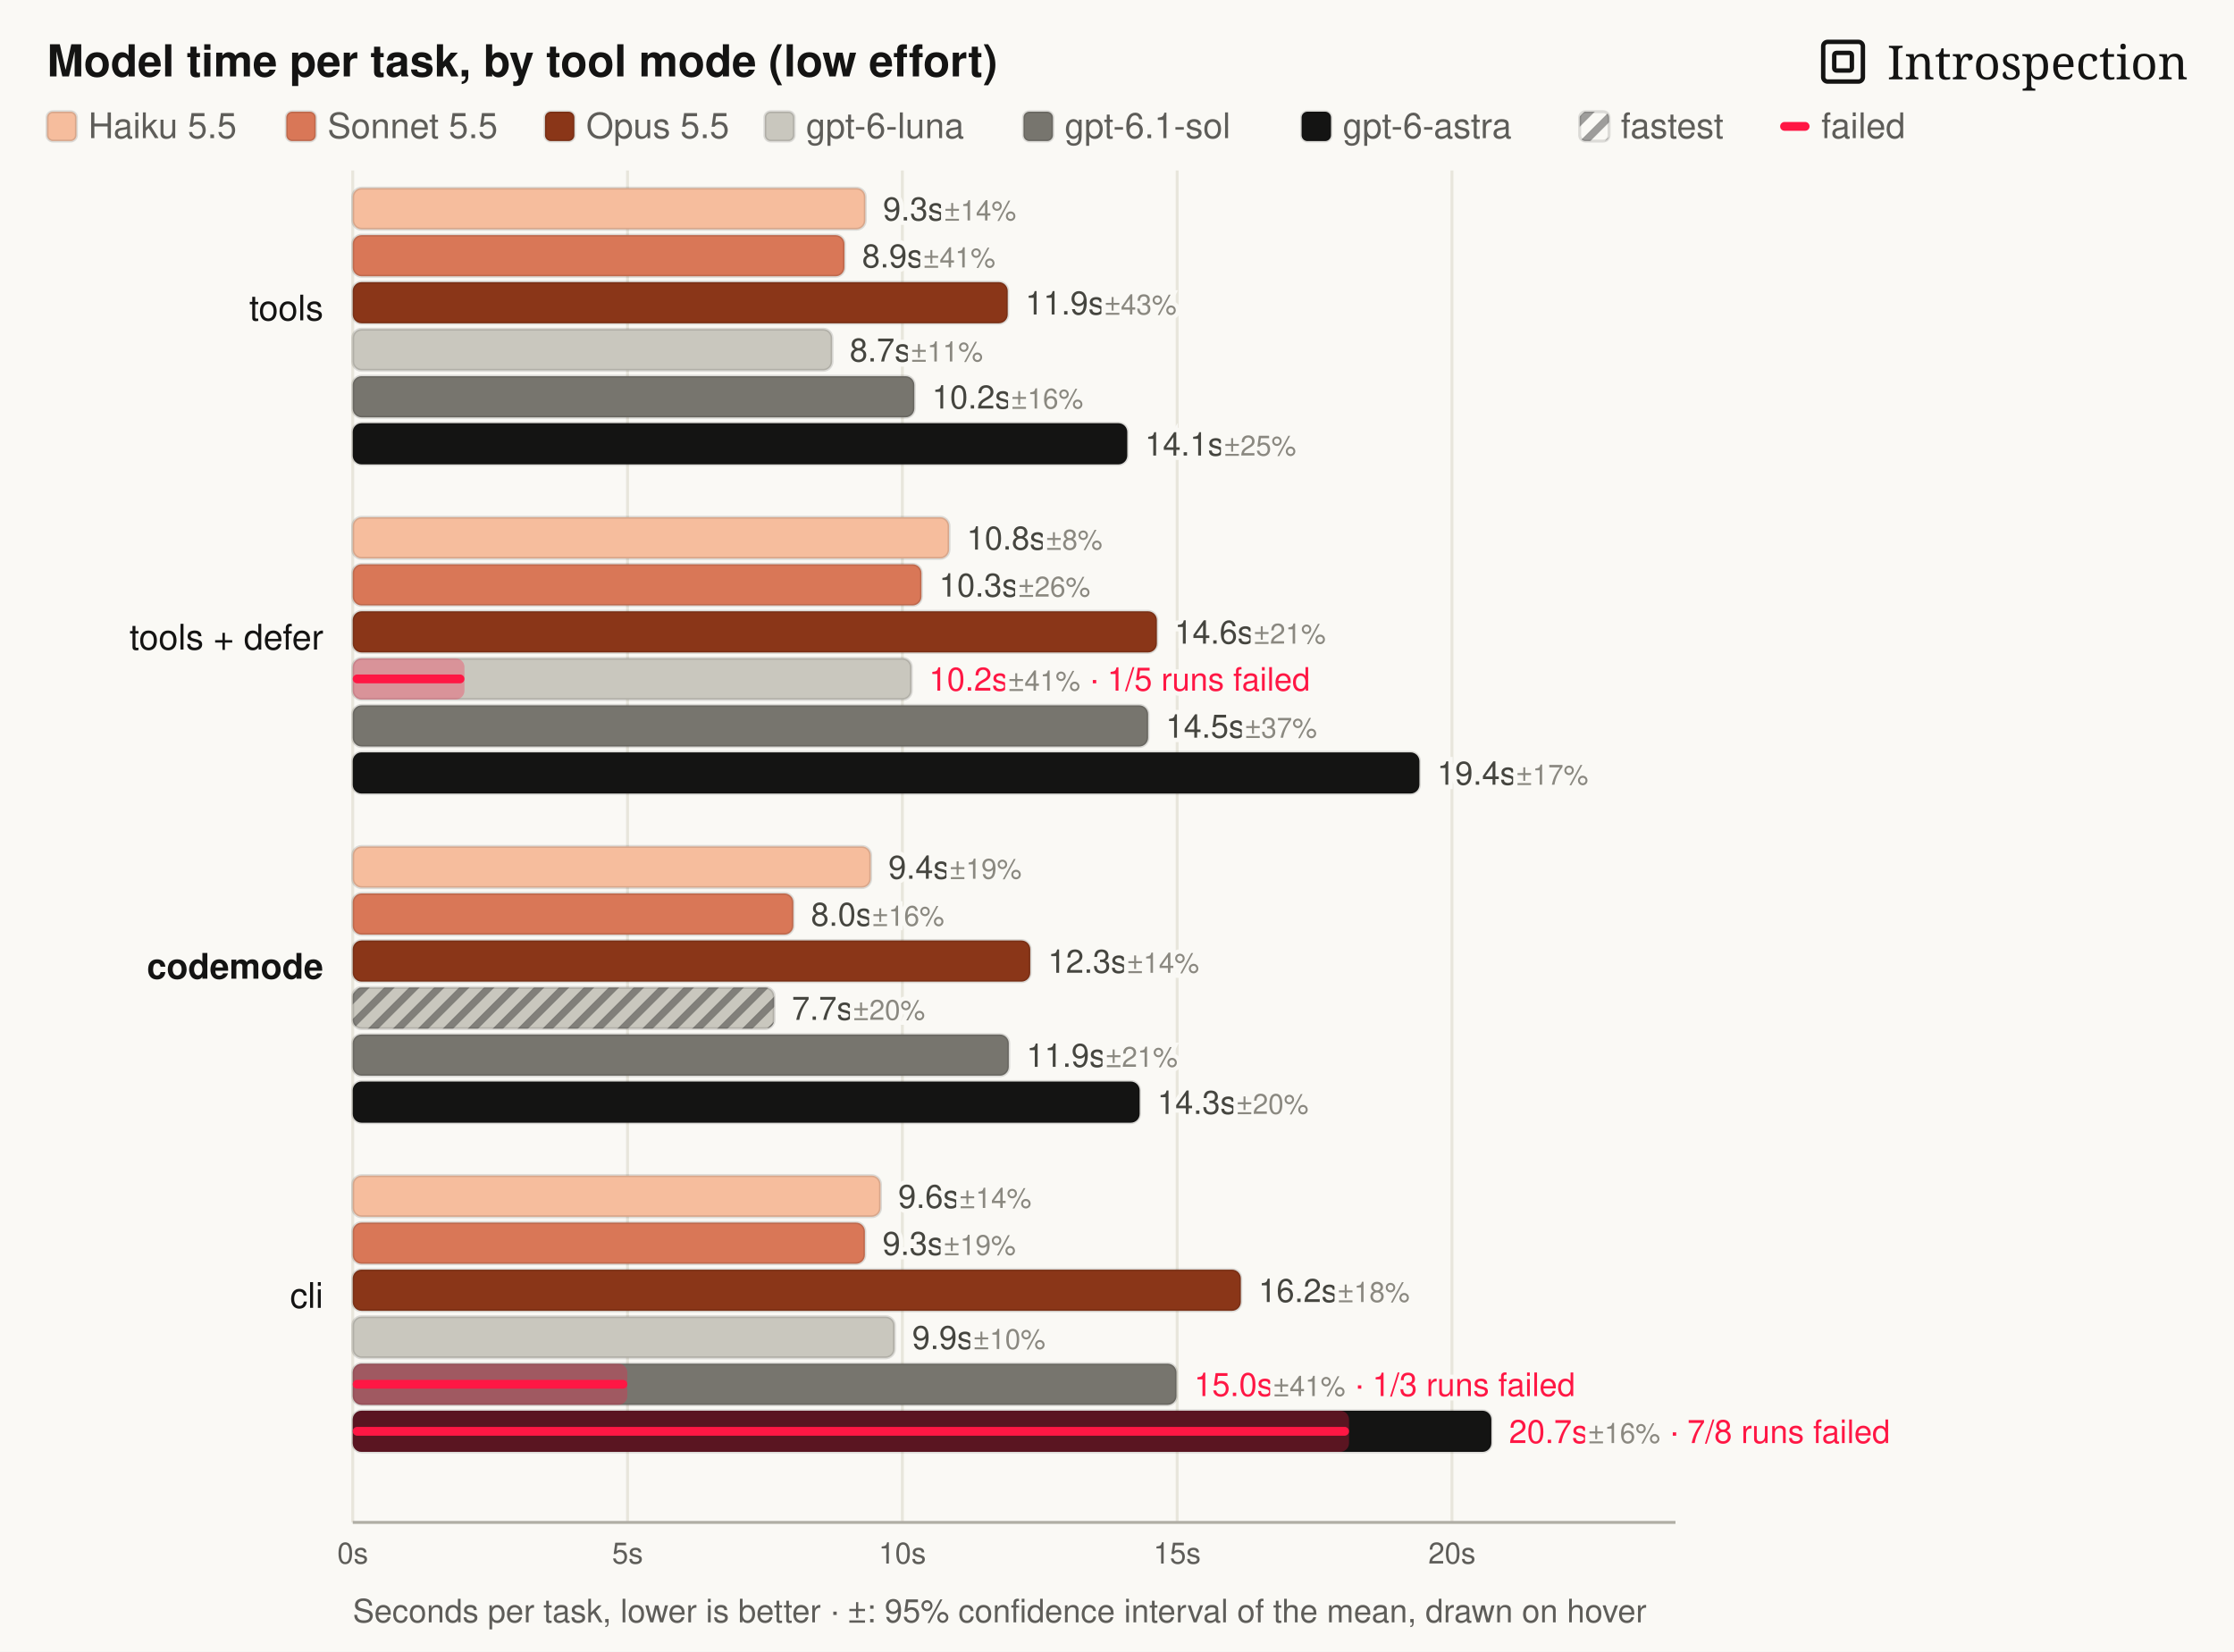
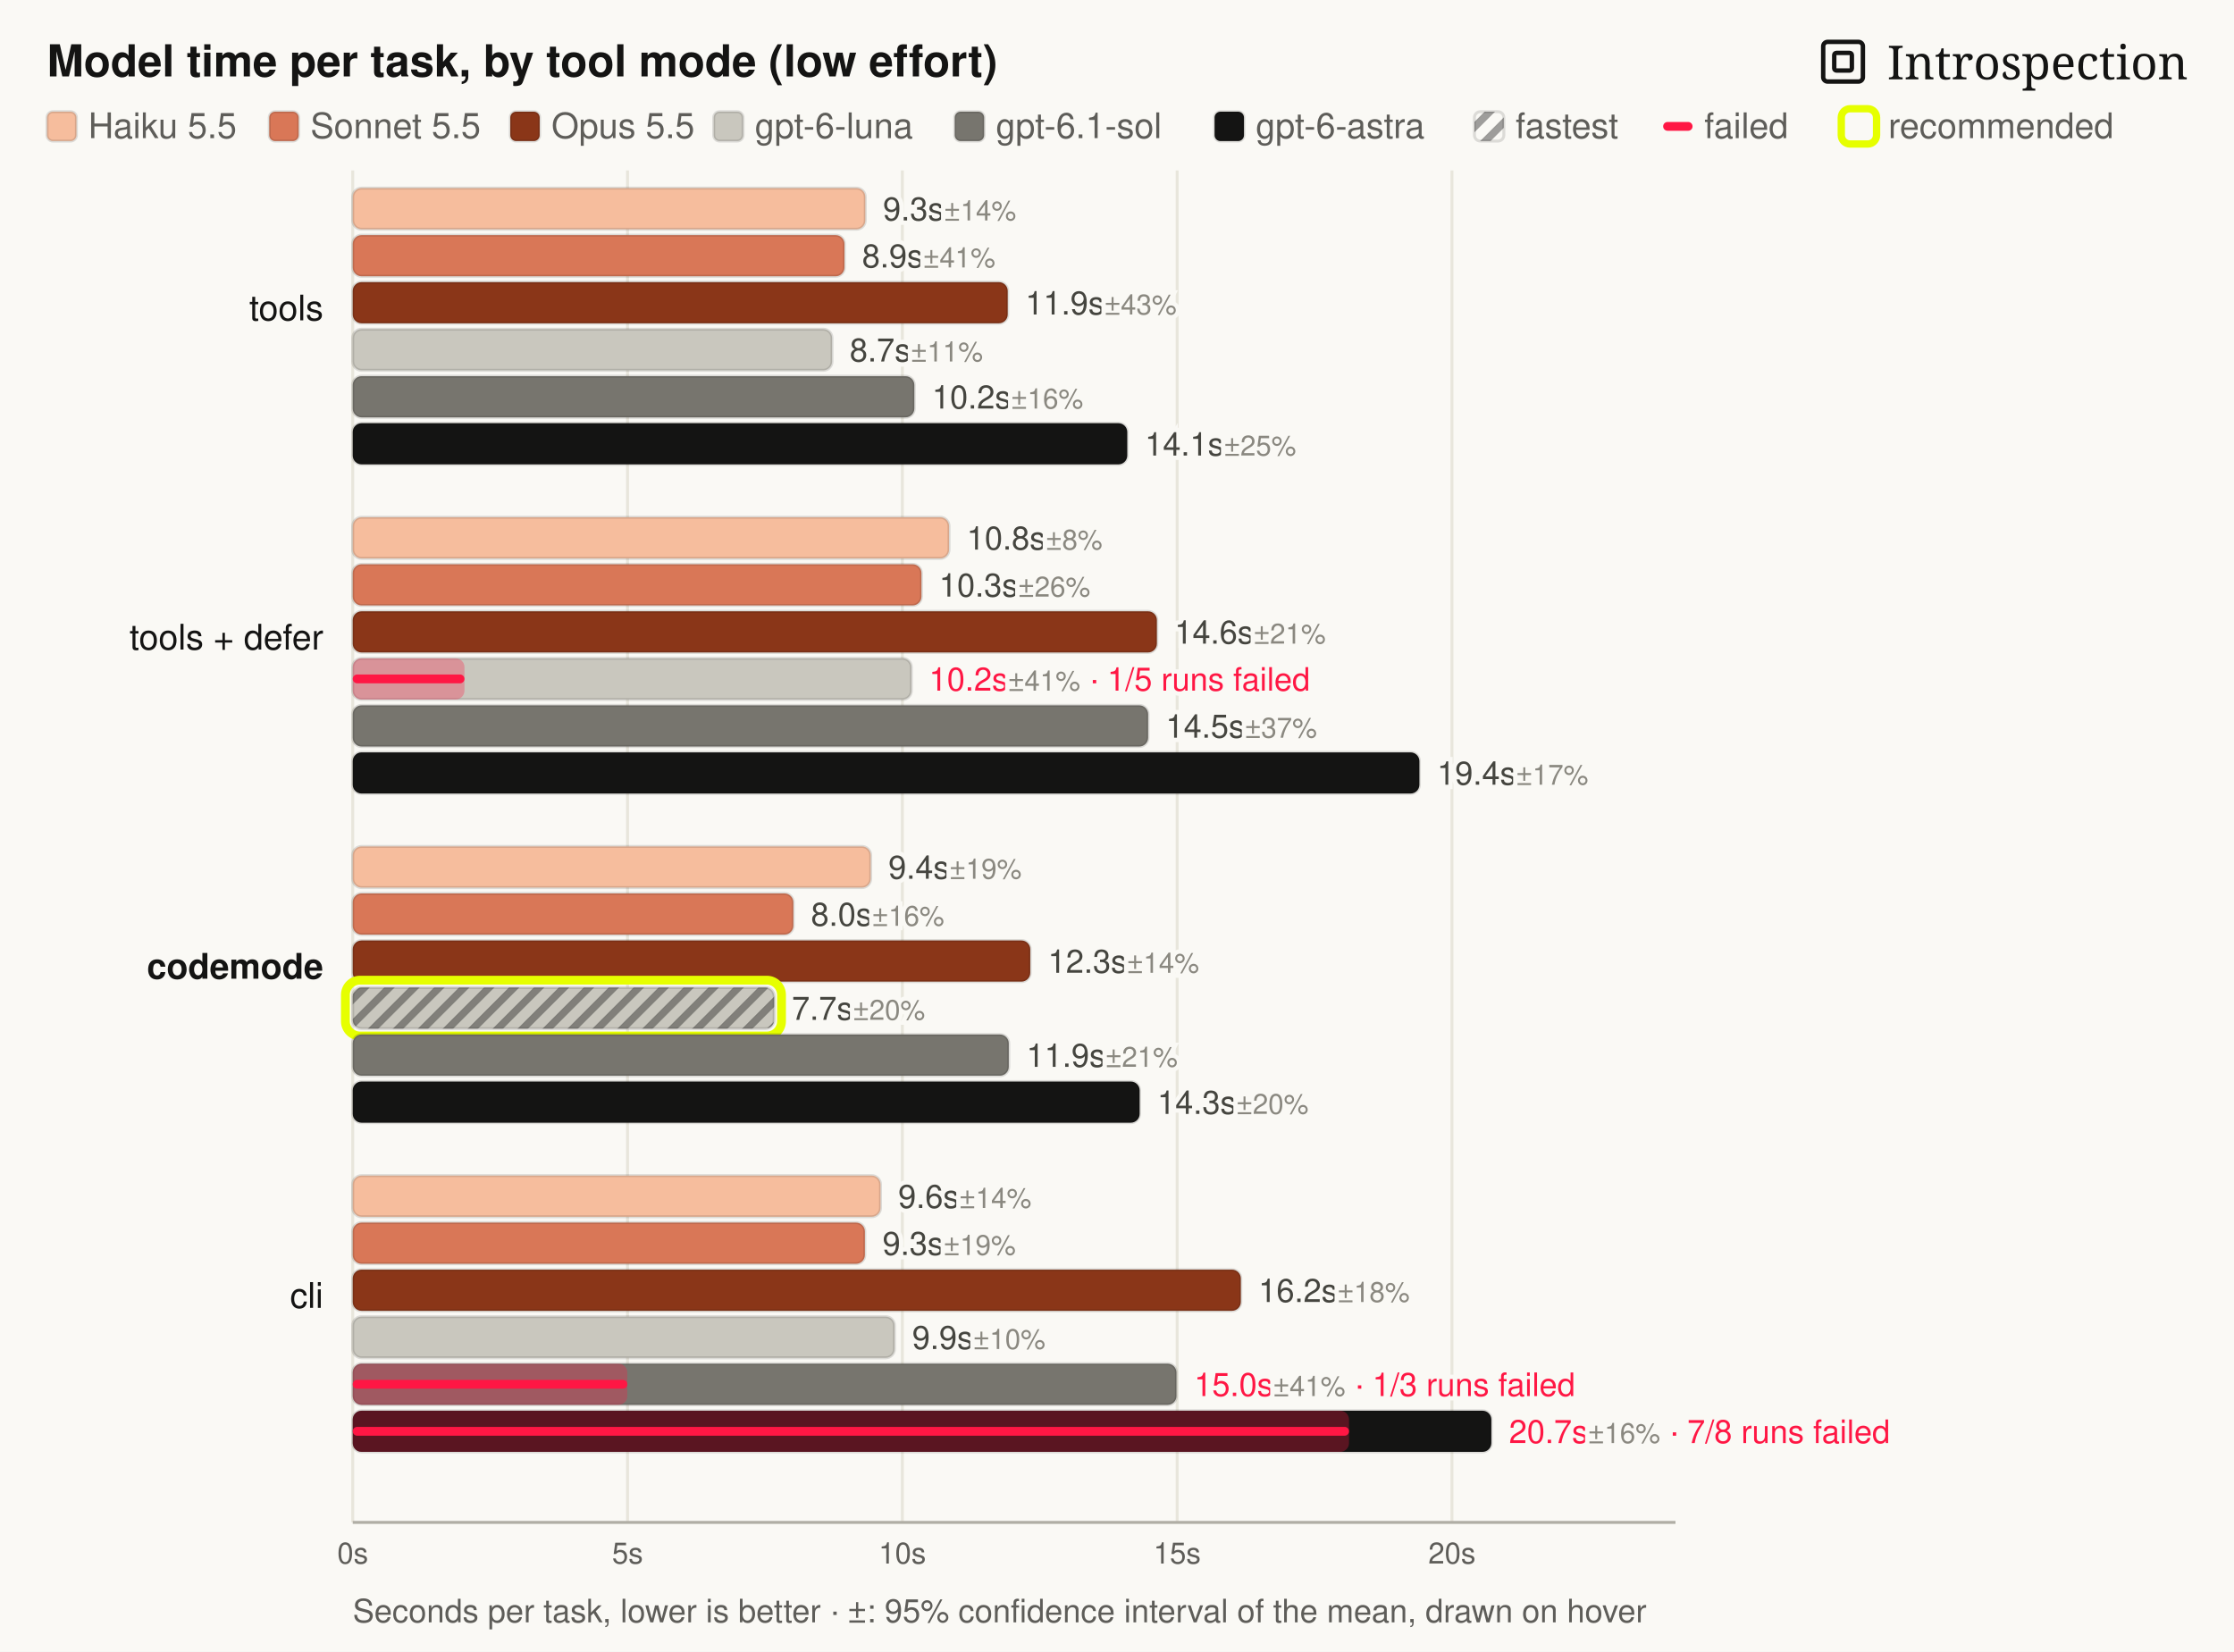
<svg xmlns="http://www.w3.org/2000/svg" width="760" height="562" viewBox="0 0 760 562" font-family="-apple-system, Segoe UI, Helvetica, Arial, sans-serif">
  <style>.ci{opacity:0;transition:opacity .1s}.bar:hover .ci{opacity:1}</style>
  <defs>
    <pattern id="win-light" patternUnits="userSpaceOnUse" width="6" height="6" patternTransform="rotate(45)">
      <rect width="2.5" height="6" fill="#141413" opacity="0.4" />
    </pattern>
    <pattern id="win-dark" patternUnits="userSpaceOnUse" width="6" height="6" patternTransform="rotate(45)">
      <rect width="2.5" height="6" fill="#ffffff" opacity="0.6" />
    </pattern>
  </defs>
  <rect width="760" height="562" fill="#faf9f5" />
  <text x="16" y="26" font-size="15" font-weight="600" fill="#141413">Model time per task, by tool mode (low effort)</text>
  <g transform="translate(618 12) scale(0.75)" fill="none" stroke="#141413" stroke-width="2" stroke-linecap="round" stroke-linejoin="round">
    <rect x="3" y="3" width="18" height="18" rx="2" />
    <rect x="8" y="8" width="8" height="8" rx="1" />
  </g>
  <text x="642" y="27" font-size="16" font-family="Georgia, serif" fill="#141413">Introspection</text>
  <rect x="16" y="38" width="10" height="10" rx="2" fill="#f6bd9d" stroke="#0000001f" />
  <text x="30" y="47" font-size="12" fill="#5e5d59">Haiku 5.5</text>
-   <rect x="97.4" y="38" width="10" height="10" rx="2" fill="#d97757" stroke="#0000001f" />
-   <text x="111.4" y="47" font-size="12" fill="#5e5d59">Sonnet 5.5</text>
-   <rect x="185.4" y="38" width="10" height="10" rx="2" fill="#8a3618" stroke="#0000001f" />
-   <text x="199.4" y="47" font-size="12" fill="#5e5d59">Opus 5.5</text>
-   <rect x="260.2" y="38" width="10" height="10" rx="2" fill="#c9c7be" stroke="#0000001f" />
-   <text x="274.2" y="47" font-size="12" fill="#5e5d59">gpt-6-luna</text>
-   <rect x="348.2" y="38" width="10" height="10" rx="2" fill="#77756e" stroke="#0000001f" />
-   <text x="362.2" y="47" font-size="12" fill="#5e5d59">gpt-6.1-sol</text>
-   <rect x="442.8" y="38" width="10" height="10" rx="2" fill="#141413" stroke="#0000001f" />
-   <text x="456.8" y="47" font-size="12" fill="#5e5d59">gpt-6-astra</text>
-   <rect x="537.4" y="38" width="10" height="10" rx="2" fill="url(#win-light)" stroke="#0000001f" />
-   <text x="551.4" y="47" font-size="12" fill="#5e5d59">fastest</text>
-   <rect x="605.6" y="41.5" width="10" height="3" rx="1.5" fill="#ff1744" />
-   <text x="619.6" y="47" font-size="12" fill="#5e5d59">failed</text>
+   <rect x="91.6" y="38" width="10" height="10" rx="2" fill="#d97757" stroke="#0000001f" />
+   <text x="105.6" y="47" font-size="12" fill="#5e5d59">Sonnet 5.5</text>
+   <rect x="173.6" y="38" width="10" height="10" rx="2" fill="#8a3618" stroke="#0000001f" />
+   <text x="187.6" y="47" font-size="12" fill="#5e5d59">Opus 5.5</text>
+   <rect x="242.8" y="38" width="10" height="10" rx="2" fill="#c9c7be" stroke="#0000001f" />
+   <text x="256.8" y="47" font-size="12" fill="#5e5d59">gpt-6-luna</text>
+   <rect x="324.8" y="38" width="10" height="10" rx="2" fill="#77756e" stroke="#0000001f" />
+   <text x="338.8" y="47" font-size="12" fill="#5e5d59">gpt-6.1-sol</text>
+   <rect x="413.2" y="38" width="10" height="10" rx="2" fill="#141413" stroke="#0000001f" />
+   <text x="427.2" y="47" font-size="12" fill="#5e5d59">gpt-6-astra</text>
+   <rect x="501.6" y="38" width="10" height="10" rx="2" fill="url(#win-light)" stroke="#0000001f" />
+   <text x="515.6" y="47" font-size="12" fill="#5e5d59">fastest</text>
+   <rect x="565.8" y="41.5" width="10" height="3" rx="1.5" fill="#ff1744" />
+   <text x="579.8" y="47" font-size="12" fill="#5e5d59">failed</text>
+   <rect x="626.4" y="37" width="12" height="12" rx="3" fill="none" stroke="#e6ff00" stroke-width="2.5" />
+   <text x="642.4" y="47" font-size="12" fill="#5e5d59">recommended</text>
  <line x1="120" y1="58" x2="120" y2="518" stroke="#e8e6dc" />
  <text x="120" y="532" font-size="10" text-anchor="middle" fill="#5e5d59">0s</text>
  <line x1="213.489" y1="58" x2="213.489" y2="518" stroke="#e8e6dc" />
  <text x="213.489" y="532" font-size="10" text-anchor="middle" fill="#5e5d59">5s</text>
  <line x1="306.978" y1="58" x2="306.978" y2="518" stroke="#e8e6dc" />
  <text x="306.978" y="532" font-size="10" text-anchor="middle" fill="#5e5d59">10s</text>
  <line x1="400.467" y1="58" x2="400.467" y2="518" stroke="#e8e6dc" />
  <text x="400.467" y="532" font-size="10" text-anchor="middle" fill="#5e5d59">15s</text>
  <line x1="493.955" y1="58" x2="493.955" y2="518" stroke="#e8e6dc" />
  <text x="493.955" y="532" font-size="10" text-anchor="middle" fill="#5e5d59">20s</text>
  <line x1="120" y1="518" x2="570" y2="518" stroke="#b0aea5" />
  <text x="110" y="109" font-size="12" text-anchor="end" fill="#141413" font-weight="400">tools</text>
  <g class="bar">
    <rect x="120" y="64" width="174.372" height="14" rx="3" fill="#f6bd9d" stroke="#0000001f" data-href="https://artificialanalysis.ai/models/claude-haiku-5-5" />
    <g class="ci" stroke-width="1.2" stroke-opacity="0.75" pointer-events="none">
      <line x1="270.718" y1="71" x2="294.372" y2="71" stroke="#141413" />
      <line x1="294.372" y1="71" x2="318.025" y2="71" stroke="#141413" />
      <line x1="270.718" y1="67.5" x2="270.718" y2="74.5" stroke="#141413" />
      <line x1="318.025" y1="67.5" x2="318.025" y2="74.5" stroke="#141413" />
    </g>
    <text x="300.372" y="75" font-size="11" stroke="#faf9f5" stroke-width="3" paint-order="stroke" fill="#45453f">9.3s<tspan font-size="9.5" fill="#8a8880"> ±14%</tspan>
    </text>
  </g>
  <g class="bar">
    <rect x="120" y="80" width="167.276" height="14" rx="3" fill="#d97757" stroke="#0000001f" data-href="https://artificialanalysis.ai/models/claude-sonnet-5-5" />
    <g class="ci" stroke-width="1.2" stroke-opacity="0.75" pointer-events="none">
      <line x1="218.993" y1="87" x2="287.276" y2="87" stroke="#ffffff" />
      <line x1="287.276" y1="87" x2="355.56" y2="87" stroke="#141413" />
      <line x1="218.993" y1="83.5" x2="218.993" y2="90.5" stroke="#ffffff" />
      <line x1="355.56" y1="83.5" x2="355.56" y2="90.5" stroke="#141413" />
    </g>
    <text x="293.276" y="91" font-size="11" stroke="#faf9f5" stroke-width="3" paint-order="stroke" fill="#45453f">8.9s<tspan font-size="9.5" fill="#8a8880"> ±41%</tspan>
    </text>
  </g>
  <g class="bar">
    <rect x="120" y="96" width="222.821" height="14" rx="3" fill="#8a3618" stroke="#0000001f" data-href="https://artificialanalysis.ai/models/claude-opus-5-5" />
    <g class="ci" stroke-width="1.2" stroke-opacity="0.75" pointer-events="none">
      <line x1="247.066" y1="103" x2="342.821" y2="103" stroke="#ffffff" />
      <line x1="342.821" y1="103" x2="438.576" y2="103" stroke="#141413" />
      <line x1="247.066" y1="99.5" x2="247.066" y2="106.5" stroke="#ffffff" />
      <line x1="438.576" y1="99.5" x2="438.576" y2="106.5" stroke="#141413" />
    </g>
    <text x="348.821" y="107" font-size="11" stroke="#faf9f5" stroke-width="3" paint-order="stroke" fill="#45453f">11.9s<tspan font-size="9.5" fill="#8a8880"> ±43%</tspan>
    </text>
  </g>
  <g class="bar">
    <rect x="120" y="112" width="163.063" height="14" rx="3" fill="#c9c7be" stroke="#0000001f" data-href="https://artificialanalysis.ai/models/gpt-6-luna" />
    <g class="ci" stroke-width="1.2" stroke-opacity="0.75" pointer-events="none">
      <line x1="265.549" y1="119" x2="283.063" y2="119" stroke="#141413" />
      <line x1="283.063" y1="119" x2="300.577" y2="119" stroke="#141413" />
      <line x1="265.549" y1="115.5" x2="265.549" y2="122.5" stroke="#141413" />
      <line x1="300.577" y1="115.5" x2="300.577" y2="122.5" stroke="#141413" />
    </g>
    <text x="289.063" y="123" font-size="11" stroke="#faf9f5" stroke-width="3" paint-order="stroke" fill="#45453f">8.7s<tspan font-size="9.5" fill="#8a8880"> ±11%</tspan>
    </text>
  </g>
  <g class="bar">
    <rect x="120" y="128" width="191.054" height="14" rx="3" fill="#77756e" stroke="#0000001f" data-href="https://artificialanalysis.ai/models/gpt-6-1-sol" />
    <g class="ci" stroke-width="1.2" stroke-opacity="0.75" pointer-events="none">
      <line x1="279.853" y1="135" x2="311.054" y2="135" stroke="#ffffff" />
      <line x1="311.054" y1="135" x2="342.255" y2="135" stroke="#141413" />
      <line x1="279.853" y1="131.5" x2="279.853" y2="138.5" stroke="#ffffff" />
      <line x1="342.255" y1="131.5" x2="342.255" y2="138.5" stroke="#141413" />
    </g>
    <text x="317.054" y="139" font-size="11" stroke="#faf9f5" stroke-width="3" paint-order="stroke" fill="#45453f">10.2s<tspan font-size="9.5" fill="#8a8880"> ±16%</tspan>
    </text>
  </g>
  <g class="bar">
    <rect x="120" y="144" width="263.489" height="14" rx="3" fill="#141413" stroke="#0000001f" data-href="https://artificialanalysis.ai/models/gpt-6-astra" />
    <g class="ci" stroke-width="1.2" stroke-opacity="0.75" pointer-events="none">
      <line x1="318.146" y1="151" x2="383.489" y2="151" stroke="#ffffff" />
      <line x1="383.489" y1="151" x2="448.832" y2="151" stroke="#141413" />
      <line x1="318.146" y1="147.5" x2="318.146" y2="154.5" stroke="#ffffff" />
      <line x1="448.832" y1="147.5" x2="448.832" y2="154.5" stroke="#141413" />
    </g>
    <text x="389.489" y="155" font-size="11" stroke="#faf9f5" stroke-width="3" paint-order="stroke" fill="#45453f">14.1s<tspan font-size="9.5" fill="#8a8880"> ±25%</tspan>
    </text>
  </g>
  <text x="110" y="221" font-size="12" text-anchor="end" fill="#141413" font-weight="400">tools + defer</text>
  <g class="bar">
    <rect x="120" y="176" width="202.867" height="14" rx="3" fill="#f6bd9d" stroke="#0000001f" data-href="https://artificialanalysis.ai/models/claude-haiku-5-5" />
    <g class="ci" stroke-width="1.2" stroke-opacity="0.75" pointer-events="none">
      <line x1="307.12" y1="183" x2="322.867" y2="183" stroke="#141413" />
      <line x1="322.867" y1="183" x2="338.614" y2="183" stroke="#141413" />
      <line x1="307.12" y1="179.5" x2="307.12" y2="186.5" stroke="#141413" />
      <line x1="338.614" y1="179.5" x2="338.614" y2="186.5" stroke="#141413" />
    </g>
    <text x="328.867" y="187" font-size="11" stroke="#faf9f5" stroke-width="3" paint-order="stroke" fill="#45453f">10.8s<tspan font-size="9.5" fill="#8a8880"> ±8%</tspan>
    </text>
  </g>
  <g class="bar">
    <rect x="120" y="192" width="193.472" height="14" rx="3" fill="#d97757" stroke="#0000001f" data-href="https://artificialanalysis.ai/models/claude-sonnet-5-5" />
    <g class="ci" stroke-width="1.2" stroke-opacity="0.75" pointer-events="none">
      <line x1="263.608" y1="199" x2="313.472" y2="199" stroke="#ffffff" />
      <line x1="313.472" y1="199" x2="363.337" y2="199" stroke="#141413" />
      <line x1="263.608" y1="195.5" x2="263.608" y2="202.5" stroke="#ffffff" />
      <line x1="363.337" y1="195.5" x2="363.337" y2="202.5" stroke="#141413" />
    </g>
    <text x="319.472" y="203" font-size="11" stroke="#faf9f5" stroke-width="3" paint-order="stroke" fill="#45453f">10.3s<tspan font-size="9.5" fill="#8a8880"> ±26%</tspan>
    </text>
  </g>
  <g class="bar">
    <rect x="120" y="208" width="273.567" height="14" rx="3" fill="#8a3618" stroke="#0000001f" data-href="https://artificialanalysis.ai/models/claude-opus-5-5" />
    <g class="ci" stroke-width="1.2" stroke-opacity="0.75" pointer-events="none">
      <line x1="336.347" y1="215" x2="393.567" y2="215" stroke="#ffffff" />
      <line x1="393.567" y1="215" x2="450.787" y2="215" stroke="#141413" />
      <line x1="336.347" y1="211.5" x2="336.347" y2="218.5" stroke="#ffffff" />
      <line x1="450.787" y1="211.5" x2="450.787" y2="218.5" stroke="#141413" />
    </g>
    <text x="399.567" y="219" font-size="11" stroke="#faf9f5" stroke-width="3" paint-order="stroke" fill="#45453f">14.6s<tspan font-size="9.5" fill="#8a8880"> ±21%</tspan>
    </text>
  </g>
  <g class="bar">
    <rect x="120" y="224" width="190.048" height="14" rx="3" fill="#c9c7be" stroke="#0000001f" data-href="https://artificialanalysis.ai/models/gpt-6-luna" />
    <rect x="120" y="224" width="38.01" height="14" rx="3" fill="#ff1744" opacity="0.3" pointer-events="none" />
    <rect x="120" y="229.5" width="38.01" height="3" rx="1.5" fill="#ff1744" pointer-events="none" />
    <g class="ci" stroke-width="1.2" stroke-opacity="0.75" pointer-events="none">
      <line x1="231.491" y1="231" x2="310.048" y2="231" stroke="#141413" />
      <line x1="310.048" y1="231" x2="388.605" y2="231" stroke="#141413" />
      <line x1="231.491" y1="227.5" x2="231.491" y2="234.5" stroke="#141413" />
      <line x1="388.605" y1="227.5" x2="388.605" y2="234.5" stroke="#141413" />
    </g>
    <text x="316.048" y="235" font-size="11" stroke="#faf9f5" stroke-width="3" paint-order="stroke" fill="#ff1744">10.2s<tspan font-size="9.5" fill="#8a8880"> ±41%</tspan> · 1/5 runs failed</text>
  </g>
  <g class="bar">
    <rect x="120" y="240" width="270.582" height="14" rx="3" fill="#77756e" stroke="#0000001f" data-href="https://artificialanalysis.ai/models/gpt-6-1-sol" />
    <g class="ci" stroke-width="1.2" stroke-opacity="0.75" pointer-events="none">
      <line x1="289.174" y1="247" x2="390.582" y2="247" stroke="#ffffff" />
      <line x1="390.582" y1="247" x2="491.989" y2="247" stroke="#141413" />
      <line x1="289.174" y1="243.5" x2="289.174" y2="250.5" stroke="#ffffff" />
      <line x1="491.989" y1="243.5" x2="491.989" y2="250.5" stroke="#141413" />
    </g>
    <text x="396.582" y="251" font-size="11" stroke="#faf9f5" stroke-width="3" paint-order="stroke" fill="#45453f">14.5s<tspan font-size="9.5" fill="#8a8880"> ±37%</tspan>
    </text>
  </g>
  <g class="bar">
    <rect x="120" y="256" width="362.88" height="14" rx="3" fill="#141413" stroke="#0000001f" data-href="https://artificialanalysis.ai/models/gpt-6-astra" />
    <g class="ci" stroke-width="1.2" stroke-opacity="0.75" pointer-events="none">
      <line x1="421.023" y1="263" x2="482.88" y2="263" stroke="#ffffff" />
      <line x1="482.88" y1="263" x2="544.737" y2="263" stroke="#141413" />
      <line x1="421.023" y1="259.5" x2="421.023" y2="266.5" stroke="#ffffff" />
      <line x1="544.737" y1="259.5" x2="544.737" y2="266.5" stroke="#141413" />
    </g>
    <text x="488.88" y="267" font-size="11" stroke="#faf9f5" stroke-width="3" paint-order="stroke" fill="#45453f">19.4s<tspan font-size="9.5" fill="#8a8880"> ±17%</tspan>
    </text>
  </g>
  <text x="110" y="333" font-size="12" text-anchor="end" fill="#141413" font-weight="600">codemode</text>
  <g class="bar">
    <rect x="120" y="288" width="176.215" height="14" rx="3" fill="#f6bd9d" stroke="#0000001f" data-href="https://artificialanalysis.ai/models/claude-haiku-5-5" />
    <g class="ci" stroke-width="1.2" stroke-opacity="0.75" pointer-events="none">
      <line x1="262.948" y1="295" x2="296.215" y2="295" stroke="#141413" />
      <line x1="296.215" y1="295" x2="329.483" y2="295" stroke="#141413" />
      <line x1="262.948" y1="291.5" x2="262.948" y2="298.5" stroke="#141413" />
      <line x1="329.483" y1="291.5" x2="329.483" y2="298.5" stroke="#141413" />
    </g>
    <text x="302.215" y="299" font-size="11" stroke="#faf9f5" stroke-width="3" paint-order="stroke" fill="#45453f">9.4s<tspan font-size="9.5" fill="#8a8880"> ±19%</tspan>
    </text>
  </g>
  <g class="bar">
    <rect x="120" y="304" width="149.888" height="14" rx="3" fill="#d97757" stroke="#0000001f" data-href="https://artificialanalysis.ai/models/claude-sonnet-5-5" />
    <g class="ci" stroke-width="1.2" stroke-opacity="0.75" pointer-events="none">
      <line x1="246.613" y1="311" x2="269.888" y2="311" stroke="#ffffff" />
      <line x1="269.888" y1="311" x2="293.162" y2="311" stroke="#141413" />
      <line x1="246.613" y1="307.5" x2="246.613" y2="314.5" stroke="#ffffff" />
      <line x1="293.162" y1="307.5" x2="293.162" y2="314.5" stroke="#141413" />
    </g>
    <text x="275.888" y="315" font-size="11" stroke="#faf9f5" stroke-width="3" paint-order="stroke" fill="#45453f">8.0s<tspan font-size="9.5" fill="#8a8880"> ±16%</tspan>
    </text>
  </g>
  <g class="bar">
    <rect x="120" y="320" width="230.494" height="14" rx="3" fill="#8a3618" stroke="#0000001f" data-href="https://artificialanalysis.ai/models/claude-opus-5-5" />
    <g class="ci" stroke-width="1.2" stroke-opacity="0.75" pointer-events="none">
      <line x1="317.93" y1="327" x2="350.494" y2="327" stroke="#ffffff" />
      <line x1="350.494" y1="327" x2="383.057" y2="327" stroke="#141413" />
      <line x1="317.93" y1="323.5" x2="317.93" y2="330.5" stroke="#ffffff" />
      <line x1="383.057" y1="323.5" x2="383.057" y2="330.5" stroke="#141413" />
    </g>
    <text x="356.494" y="331" font-size="11" stroke="#faf9f5" stroke-width="3" paint-order="stroke" fill="#45453f">12.3s<tspan font-size="9.5" fill="#8a8880"> ±14%</tspan>
    </text>
  </g>
  <g class="bar">
    <rect x="120" y="336" width="143.371" height="14" rx="3" fill="#c9c7be" stroke="#0000001f" data-href="https://artificialanalysis.ai/models/gpt-6-luna" />
    <rect x="120" y="336" width="143.371" height="14" rx="3" fill="url(#win-light)" pointer-events="none" />
+     <rect x="117.5" y="333.5" width="148.371" height="19" rx="5" fill="none" stroke="#e6ff00" stroke-width="3" pointer-events="none" />
    <g class="ci" stroke-width="1.2" stroke-opacity="0.75" pointer-events="none">
      <line x1="235.061" y1="343" x2="263.371" y2="343" stroke="#141413" />
      <line x1="263.371" y1="343" x2="291.681" y2="343" stroke="#141413" />
      <line x1="235.061" y1="339.5" x2="235.061" y2="346.5" stroke="#141413" />
      <line x1="291.681" y1="339.5" x2="291.681" y2="346.5" stroke="#141413" />
    </g>
    <text x="269.371" y="347" font-size="11" stroke="#faf9f5" stroke-width="3" paint-order="stroke" fill="#45453f">7.7s<tspan font-size="9.5" fill="#8a8880"> ±20%</tspan>
    </text>
  </g>
  <g class="bar">
    <rect x="120" y="352" width="223.183" height="14" rx="3" fill="#77756e" stroke="#0000001f" data-href="https://artificialanalysis.ai/models/gpt-6-1-sol" />
    <g class="ci" stroke-width="1.2" stroke-opacity="0.75" pointer-events="none">
      <line x1="296.673" y1="359" x2="343.183" y2="359" stroke="#ffffff" />
      <line x1="343.183" y1="359" x2="389.693" y2="359" stroke="#141413" />
      <line x1="296.673" y1="355.5" x2="296.673" y2="362.5" stroke="#ffffff" />
      <line x1="389.693" y1="355.5" x2="389.693" y2="362.5" stroke="#141413" />
    </g>
    <text x="349.183" y="363" font-size="11" stroke="#faf9f5" stroke-width="3" paint-order="stroke" fill="#45453f">11.9s<tspan font-size="9.5" fill="#8a8880"> ±21%</tspan>
    </text>
  </g>
  <g class="bar">
    <rect x="120" y="368" width="267.702" height="14" rx="3" fill="#141413" stroke="#0000001f" data-href="https://artificialanalysis.ai/models/gpt-6-astra" />
    <g class="ci" stroke-width="1.2" stroke-opacity="0.75" pointer-events="none">
      <line x1="333.638" y1="375" x2="387.702" y2="375" stroke="#ffffff" />
      <line x1="387.702" y1="375" x2="441.766" y2="375" stroke="#141413" />
      <line x1="333.638" y1="371.5" x2="333.638" y2="378.5" stroke="#ffffff" />
      <line x1="441.766" y1="371.5" x2="441.766" y2="378.5" stroke="#141413" />
    </g>
    <text x="393.702" y="379" font-size="11" stroke="#faf9f5" stroke-width="3" paint-order="stroke" fill="#45453f">14.3s<tspan font-size="9.5" fill="#8a8880"> ±20%</tspan>
    </text>
  </g>
  <text x="110" y="445" font-size="12" text-anchor="end" fill="#141413" font-weight="400">cli</text>
  <g class="bar">
    <rect x="120" y="400" width="179.551" height="14" rx="3" fill="#f6bd9d" stroke="#0000001f" data-href="https://artificialanalysis.ai/models/claude-haiku-5-5" />
    <g class="ci" stroke-width="1.2" stroke-opacity="0.75" pointer-events="none">
      <line x1="275.298" y1="407" x2="299.551" y2="407" stroke="#141413" />
      <line x1="299.551" y1="407" x2="323.804" y2="407" stroke="#141413" />
      <line x1="275.298" y1="403.5" x2="275.298" y2="410.5" stroke="#141413" />
      <line x1="323.804" y1="403.5" x2="323.804" y2="410.5" stroke="#141413" />
    </g>
    <text x="305.551" y="411" font-size="11" stroke="#faf9f5" stroke-width="3" paint-order="stroke" fill="#45453f">9.6s<tspan font-size="9.5" fill="#8a8880"> ±14%</tspan>
    </text>
  </g>
  <g class="bar">
    <rect x="120" y="416" width="174.226" height="14" rx="3" fill="#d97757" stroke="#0000001f" data-href="https://artificialanalysis.ai/models/claude-sonnet-5-5" />
    <g class="ci" stroke-width="1.2" stroke-opacity="0.75" pointer-events="none">
      <line x1="261.178" y1="423" x2="294.226" y2="423" stroke="#ffffff" />
      <line x1="294.226" y1="423" x2="327.274" y2="423" stroke="#141413" />
      <line x1="261.178" y1="419.5" x2="261.178" y2="426.5" stroke="#ffffff" />
      <line x1="327.274" y1="419.5" x2="327.274" y2="426.5" stroke="#141413" />
    </g>
    <text x="300.226" y="427" font-size="11" stroke="#faf9f5" stroke-width="3" paint-order="stroke" fill="#45453f">9.3s<tspan font-size="9.5" fill="#8a8880"> ±19%</tspan>
    </text>
  </g>
  <g class="bar">
    <rect x="120" y="432" width="302.125" height="14" rx="3" fill="#8a3618" stroke="#0000001f" data-href="https://artificialanalysis.ai/models/claude-opus-5-5" />
    <g class="ci" stroke-width="1.2" stroke-opacity="0.75" pointer-events="none">
      <line x1="368.773" y1="439" x2="422.125" y2="439" stroke="#ffffff" />
      <line x1="422.125" y1="439" x2="475.477" y2="439" stroke="#141413" />
      <line x1="368.773" y1="435.5" x2="368.773" y2="442.5" stroke="#ffffff" />
      <line x1="475.477" y1="435.5" x2="475.477" y2="442.5" stroke="#141413" />
    </g>
    <text x="428.125" y="443" font-size="11" stroke="#faf9f5" stroke-width="3" paint-order="stroke" fill="#45453f">16.2s<tspan font-size="9.5" fill="#8a8880"> ±18%</tspan>
    </text>
  </g>
  <g class="bar">
    <rect x="120" y="448" width="184.304" height="14" rx="3" fill="#c9c7be" stroke="#0000001f" data-href="https://artificialanalysis.ai/models/gpt-6-luna" />
    <g class="ci" stroke-width="1.2" stroke-opacity="0.75" pointer-events="none">
      <line x1="285.913" y1="455" x2="304.304" y2="455" stroke="#141413" />
      <line x1="304.304" y1="455" x2="322.695" y2="455" stroke="#141413" />
      <line x1="285.913" y1="451.5" x2="285.913" y2="458.5" stroke="#141413" />
      <line x1="322.695" y1="451.5" x2="322.695" y2="458.5" stroke="#141413" />
    </g>
    <text x="310.304" y="459" font-size="11" stroke="#faf9f5" stroke-width="3" paint-order="stroke" fill="#45453f">9.9s<tspan font-size="9.5" fill="#8a8880"> ±10%</tspan>
    </text>
  </g>
  <g class="bar">
    <rect x="120" y="464" width="280.23" height="14" rx="3" fill="#77756e" stroke="#0000001f" data-href="https://artificialanalysis.ai/models/gpt-6-1-sol" />
    <rect x="120" y="464" width="93.41" height="14" rx="3" fill="#ff1744" opacity="0.3" pointer-events="none" />
    <rect x="120" y="469.5" width="93.41" height="3" rx="1.5" fill="#ff1744" pointer-events="none" />
    <g class="ci" stroke-width="1.2" stroke-opacity="0.75" pointer-events="none">
      <line x1="284.433" y1="471" x2="400.23" y2="471" stroke="#ffffff" />
      <line x1="400.23" y1="471" x2="516.026" y2="471" stroke="#141413" />
      <line x1="284.433" y1="467.5" x2="284.433" y2="474.5" stroke="#ffffff" />
      <line x1="516.026" y1="467.5" x2="516.026" y2="474.5" stroke="#141413" />
    </g>
    <text x="406.23" y="475" font-size="11" stroke="#faf9f5" stroke-width="3" paint-order="stroke" fill="#ff1744">15.0s<tspan font-size="9.5" fill="#8a8880"> ±41%</tspan> · 1/3 runs failed</text>
  </g>
  <g class="bar">
    <rect x="120" y="480" width="387.35" height="14" rx="3" fill="#141413" stroke="#0000001f" data-href="https://artificialanalysis.ai/models/gpt-6-astra" />
    <rect x="120" y="480" width="338.931" height="14" rx="3" fill="#ff1744" opacity="0.3" pointer-events="none" />
    <rect x="120" y="485.5" width="338.931" height="3" rx="1.5" fill="#ff1744" pointer-events="none" />
    <g class="ci" stroke-width="1.2" stroke-opacity="0.75" pointer-events="none">
      <line x1="444.7" y1="487" x2="507.35" y2="487" stroke="#ffffff" />
      <line x1="507.35" y1="487" x2="570" y2="487" stroke="#141413" />
      <line x1="444.7" y1="483.5" x2="444.7" y2="490.5" stroke="#ffffff" />
      <line x1="570" y1="483.5" x2="570" y2="490.5" stroke="#141413" />
    </g>
    <text x="513.35" y="491" font-size="11" stroke="#faf9f5" stroke-width="3" paint-order="stroke" fill="#ff1744">20.7s<tspan font-size="9.5" fill="#8a8880"> ±16%</tspan> · 7/8 runs failed</text>
  </g>
  <text x="120" y="552" font-size="11" fill="#5e5d59">Seconds per task, lower is better · ±: 95% confidence interval of the mean, drawn on hover</text>
</svg>
